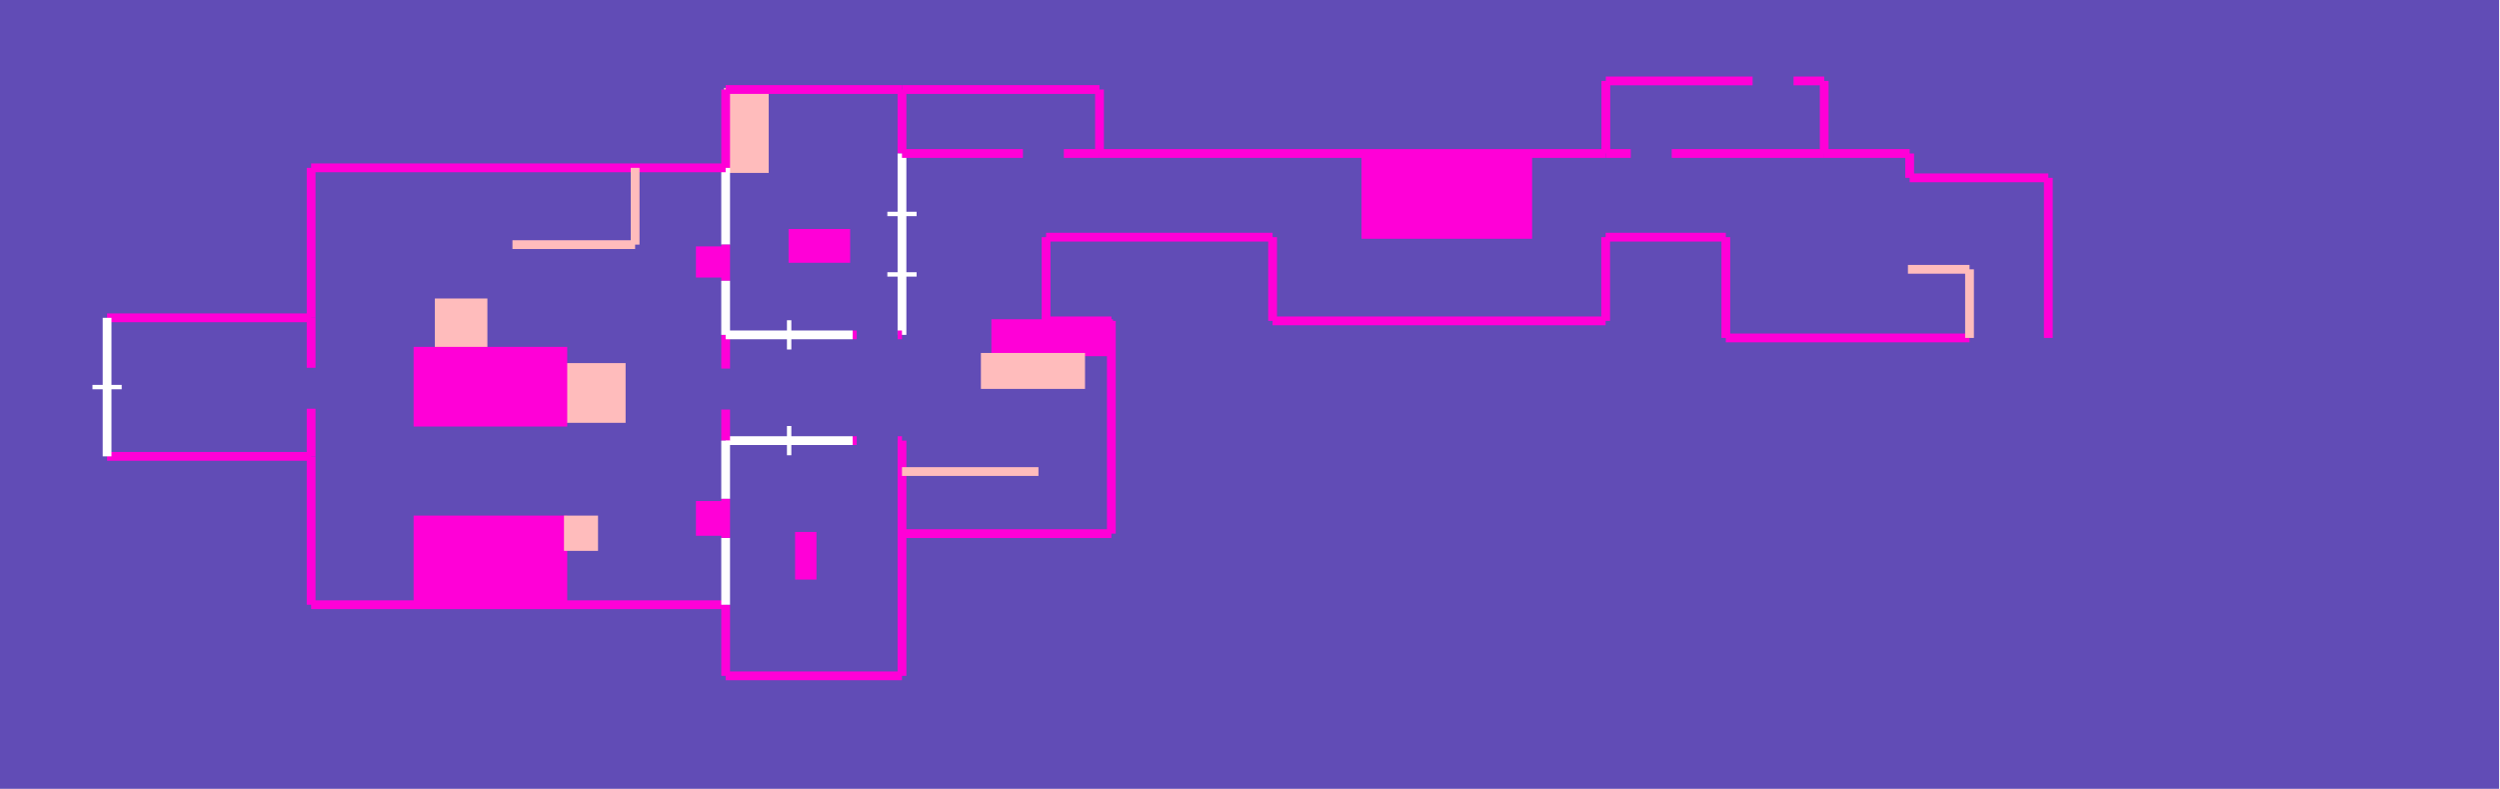
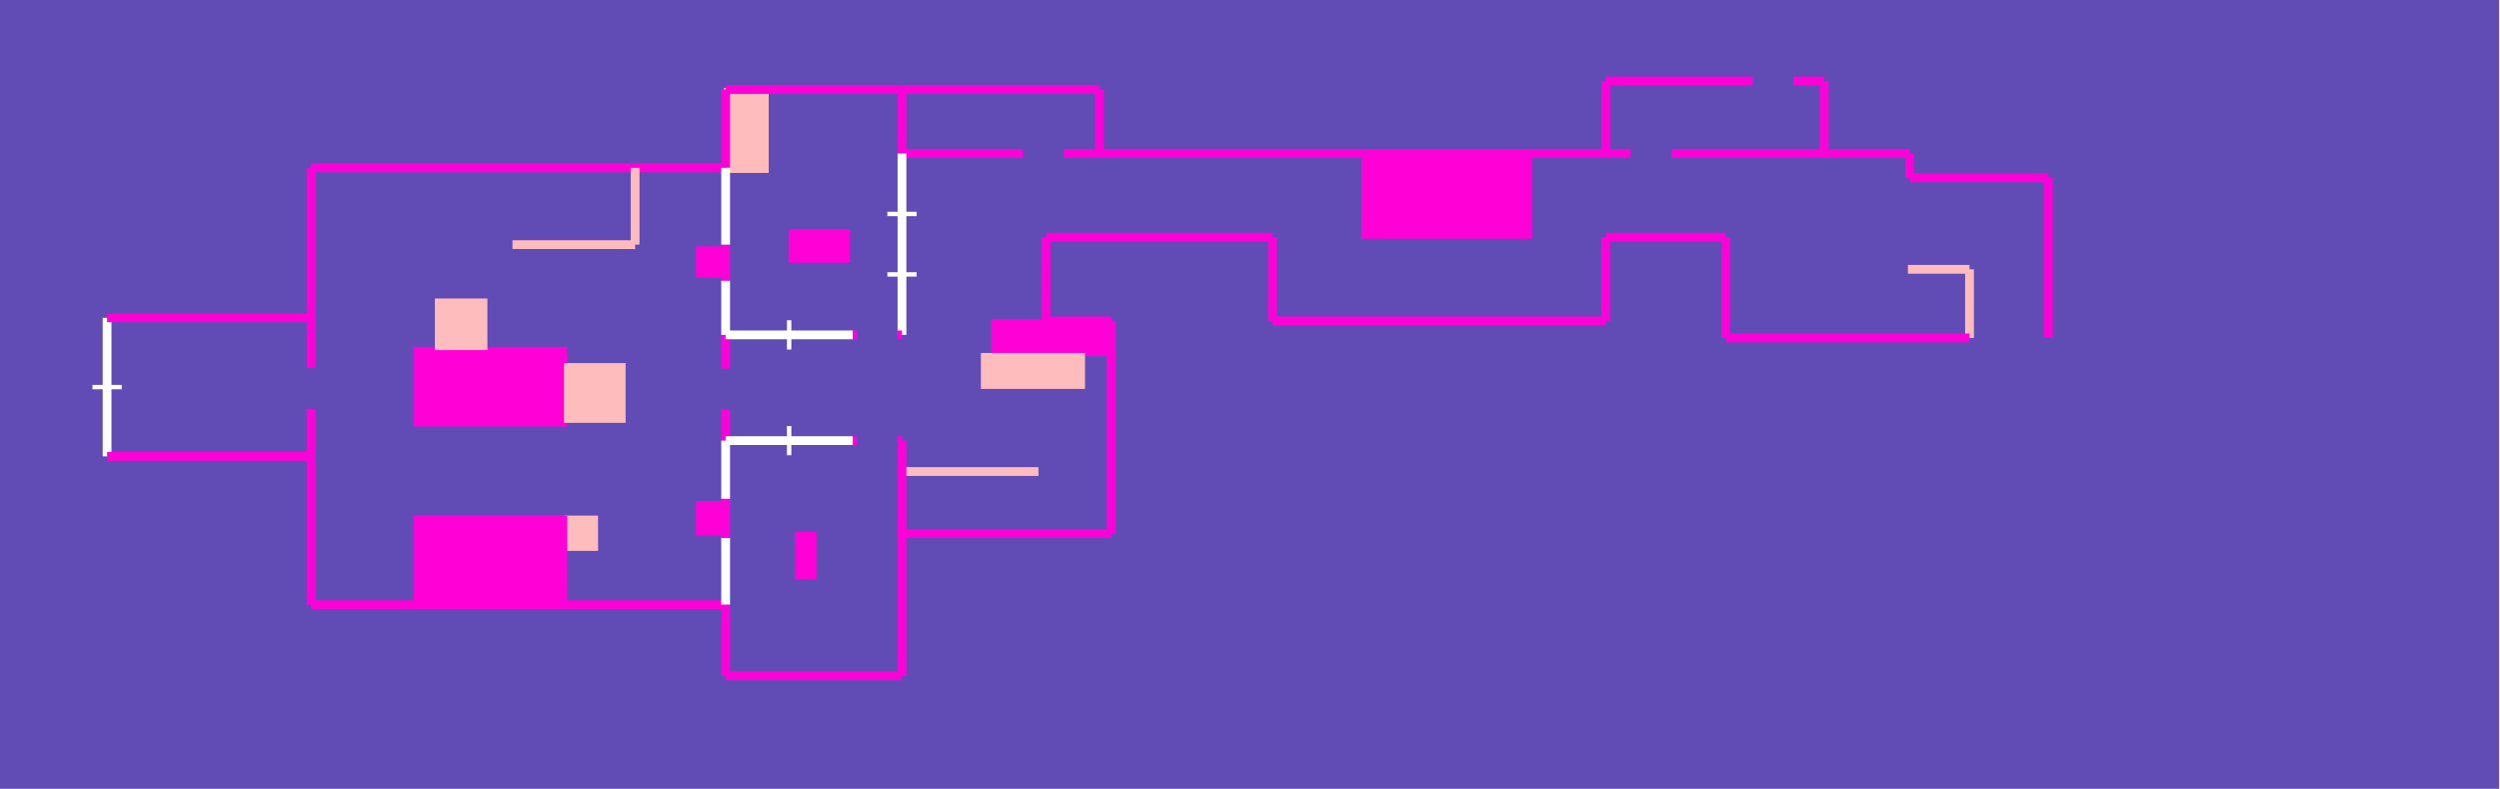
<svg xmlns="http://www.w3.org/2000/svg" viewBox="-220 -53 580 183">
  <rect fill="#614CB6" height="183" width="580" x="-220" y="-53" />
+   <path d="M-58.1,-70.925 L-51.585,-70.925 L-51.585,-63.615 L-58.1,-63.615 z" fill="#FF00D7" stroke="#FF00D7" stroke-width="0.75" transform="scale(1, -1)" />
+   <path d="M-41.962,13.257 L-51.585,13.257 L-51.585,32.231 L-41.962,32.231 z" fill="#FFBCBC" stroke="#FFBCBC" stroke-width="0.75" transform="scale(1, -1)" />
+   <path d="M-81.577,-74.426 L-88.727,-74.426 L-88.727,-66.995 L-81.577,-66.995 z" fill="#FFBCBC" stroke="#FFBCBC" stroke-width="0.75" transform="scale(1, -1)" />
+   <path d="M-51.585,-11.014 L-58.1,-11.014 L-58.1,-4.539 L-51.585,-4.539 z" fill="#FF00D7" stroke="#FF00D7" stroke-width="0.75" transform="scale(1, -1)" />
+   <path d="M-23.064,-7.592 L-36.601,-7.592 L-36.601,-0.505 L-23.064,-0.505 z" fill="#FF00D7" stroke="#FF00D7" stroke-width="0.75" transform="scale(1, -1)" />
+   <path d="M135.214,17.388 L96.369,17.388 L96.369,-2.022 L135.214,-2.022 z" fill="#FF00D7" stroke="#FF00D7" stroke-width="0.75" transform="scale(1, -1)" />
+   <path d="M-123.628,-27.852 L-88.727,-27.852 L-88.727,-45.58 L-123.628,-45.58 z" fill="#FF00D7" stroke="#FF00D7" stroke-width="0.75" transform="scale(1, -1)" />
+   <path d="M-88.727,-31.614 L-75.176,-31.614 L-75.176,-44.719 L-88.727,-44.719 z" fill="#FFBCBC" stroke="#FFBCBC" stroke-width="0.75" transform="scale(1, -1)" />
  <path d="M-123.628,-87.299 L-88.727,-87.299 L-88.727,-66.995 L-123.628,-66.995 z" fill="#FF00D7" stroke="#FF00D7" stroke-width="0.75" transform="scale(1, -1)" />
  <path d="M10.465,-29.262 L37.939,-29.262 L37.939,-21.444 L10.465,-21.444 z" fill="#FF00D7" stroke="#FF00D7" stroke-width="0.75" transform="scale(1, -1)" />
-   <path d="M135.214,17.388 L96.369,17.388 L96.369,-2.022 L135.214,-2.022 z" fill="#FF00D7" stroke="#FF00D7" stroke-width="0.75" transform="scale(1, -1)" />
  <path d="M8.037,-36.849 L31.45,-36.849 L31.45,-29.262 L8.037,-29.262 z" fill="#FFBCBC" stroke="#FFBCBC" stroke-width="0.75" transform="scale(1, -1)" />
-   <path d="M-88.727,-31.614 L-75.176,-31.614 L-75.176,-44.719 L-88.727,-44.719 z" fill="#FFBCBC" stroke="#FFBCBC" stroke-width="0.75" transform="scale(1, -1)" />
-   <path d="M-41.962,13.257 L-51.585,13.257 L-51.585,32.231 L-41.962,32.231 z" fill="#FFBCBC" stroke="#FFBCBC" stroke-width="0.75" transform="scale(1, -1)" />
-   <path d="M-23.064,-7.592 L-36.601,-7.592 L-36.601,-0.505 L-23.064,-0.505 z" fill="#FF00D7" stroke="#FF00D7" stroke-width="0.75" transform="scale(1, -1)" />
-   <path d="M-58.1,-70.925 L-51.585,-70.925 L-51.585,-63.615 L-58.1,-63.615 z" fill="#FF00D7" stroke="#FF00D7" stroke-width="0.75" transform="scale(1, -1)" />
-   <path d="M-51.585,-11.014 L-58.1,-11.014 L-58.1,-4.539 L-51.585,-4.539 z" fill="#FF00D7" stroke="#FF00D7" stroke-width="0.75" transform="scale(1, -1)" />
+   <path d="M-107.255,-16.626 L-118.696,-16.626 L-118.696,-27.852 L-107.255,-27.852 z" fill="#FFBCBC" stroke="#FFBCBC" stroke-width="0.75" transform="scale(1, -1)" />
  <path d="M-30.881,-81.089 L-35.089,-81.089 L-35.089,-70.789 L-30.881,-70.789 z" fill="#FF00D7" stroke="#FF00D7" stroke-width="0.75" transform="scale(1, -1)" />
-   <path d="M-81.577,-74.426 L-88.727,-74.426 L-88.727,-66.995 L-81.577,-66.995 z" fill="#FFBCBC" stroke="#FFBCBC" stroke-width="0.75" transform="scale(1, -1)" />
-   <path d="M-107.255,-16.626 L-118.696,-16.626 L-118.696,-27.852 L-107.255,-27.852 z" fill="#FFBCBC" stroke="#FFBCBC" stroke-width="0.75" transform="scale(1, -1)" />
-   <path d="M-123.628,-27.852 L-88.727,-27.852 L-88.727,-45.58 L-123.628,-45.58 z" fill="#FF00D7" stroke="#FF00D7" stroke-width="0.75" transform="scale(1, -1)" />
-   <path d="M-195.146,-20.733 L-147.789,-20.733 z" fill="none" stroke="#FF00D7" stroke-width="2.036" transform="scale(1, -1)" />
+   <path d="M-147.789,-20.733 L-147.789,14.059 z" fill="none" stroke="#FF00D7" stroke-width="2.036" transform="scale(1, -1)" />
+   <path d="M255.404,11.74 L255.404,-25.4 z" fill="none" stroke="#FF00D7" stroke-width="2.036" transform="scale(1, -1)" />
+   <path d="M37.939,-21.444 L37.939,-70.804 z" fill="none" stroke="#FF00D7" stroke-width="2.036" transform="scale(1, -1)" />
+   <path d="M-72.593,-3.754 L-101.063,-3.754 z" fill="none" stroke="#FFBCBC" stroke-width="2.036" transform="scale(1, -1)" />
+   <path d="M-51.585,-24.691 L-51.585,-32.513 z" fill="none" stroke="#FF00D7" stroke-width="2.036" transform="scale(1, -1)" />
+   <path d="M-51.585,-42.016 L-51.585,-49.225 z" fill="none" stroke="#FF00D7" stroke-width="2.036" transform="scale(1, -1)" />
+   <path d="M75.358,-21.444 L75.358,-2.022 z" fill="none" stroke="#FF00D7" stroke-width="2.036" transform="scale(1, -1)" />
+   <path d="M237.112,-9.481 L237.112,-25.4 z" fill="none" stroke="#FFBCBC" stroke-width="2.036" transform="scale(1, -1)" />
+   <path d="M152.658,-2.022 L152.658,-21.444 z" fill="none" stroke="#FF00D7" stroke-width="2.036" transform="scale(1, -1)" />
+   <path d="M180.553,-25.4 L180.553,-2.022 z" fill="none" stroke="#FF00D7" stroke-width="2.036" transform="scale(1, -1)" />
+   <path d="M203.386,17.388 L203.386,34.224 z" fill="none" stroke="#FF00D7" stroke-width="2.036" transform="scale(1, -1)" />
+   <path d="M-51.585,-49.225 L-51.585,-62.735 z" fill="none" stroke="#FFFFFF" stroke-width="2.036" transform="scale(1, -1)" />
+   <path d="M-147.789,-87.299 L-51.585,-87.299 z" fill="none" stroke="#FF00D7" stroke-width="2.036" transform="scale(1, -1)" />
+   <path d="M223.216,11.74 L255.404,11.74 z" fill="none" stroke="#FF00D7" stroke-width="2.036" transform="scale(1, -1)" />
+   <path d="M180.553,-2.022 L152.658,-2.022 z" fill="none" stroke="#FF00D7" stroke-width="2.036" transform="scale(1, -1)" />
+   <path d="M-195.146,-52.874 L-195.146,-20.733 z" fill="none" stroke="#FFFFFF" stroke-width="2.036" transform="scale(1, -1)" />
+   <path d="M-191.752,-36.803 L-198.54,-36.803 z" fill="none" stroke="#FFFFFF" stroke-width="1.018" transform="scale(1, -1)" />
+   <path d="M75.358,-2.022 L22.785,-2.022 z" fill="none" stroke="#FF00D7" stroke-width="2.036" transform="scale(1, -1)" />
+   <path d="M-51.585,-12.147 L-51.585,-3.754 z" fill="none" stroke="#FF00D7" stroke-width="2.036" transform="scale(1, -1)" />
+   <path d="M22.785,-2.022 L22.785,-21.444 z" fill="none" stroke="#FF00D7" stroke-width="2.036" transform="scale(1, -1)" />
+   <path d="M203.386,34.224 L196.271,34.224 z" fill="none" stroke="#FF00D7" stroke-width="2.036" transform="scale(1, -1)" />
+   <path d="M186.767,34.224 L152.701,34.224 z" fill="none" stroke="#FF00D7" stroke-width="2.036" transform="scale(1, -1)" />
+   <path d="M152.701,34.224 L152.701,17.388 z" fill="none" stroke="#FF00D7" stroke-width="2.036" transform="scale(1, -1)" />
+   <path d="M-10.657,-49.225 L-11.655,-49.225 z" fill="none" stroke="#FF00D7" stroke-width="2.036" transform="scale(1, -1)" />
+   <path d="M-21.158,-49.225 L-22.105,-49.225 z" fill="none" stroke="#FF00D7" stroke-width="2.036" transform="scale(1, -1)" />
+   <path d="M37.939,-70.804 L-10.657,-70.804 z" fill="none" stroke="#FF00D7" stroke-width="2.036" transform="scale(1, -1)" />
+   <path d="M-10.657,32.231 L-10.657,17.388 z" fill="none" stroke="#FF00D7" stroke-width="2.036" transform="scale(1, -1)" />
+   <path d="M-51.585,14.059 L-147.789,14.059 z" fill="none" stroke="#FF00D7" stroke-width="2.036" transform="scale(1, -1)" />
  <path d="M-51.585,-49.225 L-22.105,-49.225 z" fill="none" stroke="#FFFFFF" stroke-width="2.036" transform="scale(1, -1)" />
  <path d="M-36.845,-52.619 L-36.845,-45.831 z" fill="none" stroke="#FFFFFF" stroke-width="1.018" transform="scale(1, -1)" />
+   <path d="M223.216,11.74 L223.216,17.388 z" fill="none" stroke="#FF00D7" stroke-width="2.036" transform="scale(1, -1)" />
+   <path d="M-51.585,-71.784 L-51.585,-87.299 z" fill="none" stroke="#FFFFFF" stroke-width="2.036" transform="scale(1, -1)" />
+   <path d="M-51.585,-12.147 L-51.585,-24.691 z" fill="none" stroke="#FFFFFF" stroke-width="2.036" transform="scale(1, -1)" />
+   <path d="M-10.657,-103.795 L-51.585,-103.795 z" fill="none" stroke="#FF00D7" stroke-width="2.036" transform="scale(1, -1)" />
+   <path d="M-51.585,32.231 L-51.585,14.059 z" fill="none" stroke="#FF00D7" stroke-width="2.036" transform="scale(1, -1)" />
+   <path d="M-22.105,-24.691 L-51.585,-24.691 z" fill="none" stroke="#FFFFFF" stroke-width="2.036" transform="scale(1, -1)" />
+   <path d="M-36.845,-21.297 L-36.845,-28.085 z" fill="none" stroke="#FFFFFF" stroke-width="1.018" transform="scale(1, -1)" />
+   <path d="M-10.657,32.231 L-51.585,32.231 z" fill="none" stroke="#FF00D7" stroke-width="2.036" transform="scale(1, -1)" />
+   <path d="M-10.657,17.388 L17.409,17.388 z" fill="none" stroke="#FF00D7" stroke-width="2.036" transform="scale(1, -1)" />
+   <path d="M26.912,17.388 L35.186,17.388 z" fill="none" stroke="#FF00D7" stroke-width="2.036" transform="scale(1, -1)" />
+   <path d="M237.112,-25.4 L180.553,-25.4 z" fill="none" stroke="#FF00D7" stroke-width="2.036" transform="scale(1, -1)" />
+   <path d="M-147.789,-87.299 L-147.789,-52.874 z" fill="none" stroke="#FF00D7" stroke-width="2.036" transform="scale(1, -1)" />
+   <path d="M152.701,17.388 L158.489,17.388 z" fill="none" stroke="#FF00D7" stroke-width="2.036" transform="scale(1, -1)" />
+   <path d="M167.993,17.388 L203.386,17.388 z" fill="none" stroke="#FF00D7" stroke-width="2.036" transform="scale(1, -1)" />
+   <path d="M21.019,-56.399 L-10.657,-56.399 z" fill="none" stroke="#FFBCBC" stroke-width="2.036" transform="scale(1, -1)" />
+   <path d="M-51.585,14.059 L-51.585,-3.754 z" fill="none" stroke="#FFFFFF" stroke-width="2.036" transform="scale(1, -1)" />
+   <path d="M152.658,-21.444 L75.358,-21.444 z" fill="none" stroke="#FF00D7" stroke-width="2.036" transform="scale(1, -1)" />
+   <path d="M-72.593,-3.754 L-72.593,14.059 z" fill="none" stroke="#FFBCBC" stroke-width="2.036" transform="scale(1, -1)" />
  <path d="M-10.657,-49.225 L-10.657,-103.795 z" fill="none" stroke="#FF00D7" stroke-width="2.036" transform="scale(1, -1)" />
-   <path d="M-51.585,14.059 L-51.585,-3.754 z" fill="none" stroke="#FFFFFF" stroke-width="2.036" transform="scale(1, -1)" />
-   <path d="M-10.657,-49.225 L-11.655,-49.225 z" fill="none" stroke="#FF00D7" stroke-width="2.036" transform="scale(1, -1)" />
-   <path d="M-21.158,-49.225 L-22.105,-49.225 z" fill="none" stroke="#FF00D7" stroke-width="2.036" transform="scale(1, -1)" />
-   <path d="M75.358,-2.022 L22.785,-2.022 z" fill="none" stroke="#FF00D7" stroke-width="2.036" transform="scale(1, -1)" />
-   <path d="M203.386,34.224 L196.271,34.224 z" fill="none" stroke="#FF00D7" stroke-width="2.036" transform="scale(1, -1)" />
-   <path d="M186.767,34.224 L152.701,34.224 z" fill="none" stroke="#FF00D7" stroke-width="2.036" transform="scale(1, -1)" />
-   <path d="M152.658,-2.022 L152.658,-21.444 z" fill="none" stroke="#FF00D7" stroke-width="2.036" transform="scale(1, -1)" />
-   <path d="M-51.585,14.059 L-147.789,14.059 z" fill="none" stroke="#FF00D7" stroke-width="2.036" transform="scale(1, -1)" />
-   <path d="M37.939,-70.804 L-10.657,-70.804 z" fill="none" stroke="#FF00D7" stroke-width="2.036" transform="scale(1, -1)" />
-   <path d="M237.112,-25.4 L180.553,-25.4 z" fill="none" stroke="#FF00D7" stroke-width="2.036" transform="scale(1, -1)" />
-   <path d="M203.386,17.388 L203.386,34.224 z" fill="none" stroke="#FF00D7" stroke-width="2.036" transform="scale(1, -1)" />
-   <path d="M37.939,-21.444 L37.939,-70.804 z" fill="none" stroke="#FF00D7" stroke-width="2.036" transform="scale(1, -1)" />
-   <path d="M152.701,17.388 L35.186,17.388 z" fill="none" stroke="#FF00D7" stroke-width="2.036" transform="scale(1, -1)" />
+   <path d="M-51.585,-87.299 L-51.585,-103.795 z" fill="none" stroke="#FF00D7" stroke-width="2.036" transform="scale(1, -1)" />
+   <path d="M35.186,32.231 L-10.657,32.231 z" fill="none" stroke="#FF00D7" stroke-width="2.036" transform="scale(1, -1)" />
+   <path d="M-195.146,-20.733 L-147.789,-20.733 z" fill="none" stroke="#FF00D7" stroke-width="2.036" transform="scale(1, -1)" />
+   <path d="M222.817,-9.481 L237.112,-9.481 z" fill="none" stroke="#FFBCBC" stroke-width="2.036" transform="scale(1, -1)" />
  <path d="M22.785,-21.444 L37.939,-21.444 z" fill="none" stroke="#FF00D7" stroke-width="2.036" transform="scale(1, -1)" />
-   <path d="M-51.585,-12.147 L-51.585,-3.754 z" fill="none" stroke="#FF00D7" stroke-width="2.036" transform="scale(1, -1)" />
-   <path d="M152.701,34.224 L152.701,17.388 z" fill="none" stroke="#FF00D7" stroke-width="2.036" transform="scale(1, -1)" />
-   <path d="M-51.585,-24.691 L-51.585,-32.513 z" fill="none" stroke="#FF00D7" stroke-width="2.036" transform="scale(1, -1)" />
-   <path d="M-51.585,-42.016 L-51.585,-49.225 z" fill="none" stroke="#FF00D7" stroke-width="2.036" transform="scale(1, -1)" />
-   <path d="M-72.593,-3.754 L-72.593,14.059 z" fill="none" stroke="#FFBCBC" stroke-width="2.036" transform="scale(1, -1)" />
-   <path d="M-10.657,32.231 L-51.585,32.231 z" fill="none" stroke="#FF00D7" stroke-width="2.036" transform="scale(1, -1)" />
  <path d="M35.186,32.231 L35.186,17.388 z" fill="none" stroke="#FF00D7" stroke-width="2.036" transform="scale(1, -1)" />
-   <path d="M35.186,32.231 L-10.657,32.231 z" fill="none" stroke="#FF00D7" stroke-width="2.036" transform="scale(1, -1)" />
-   <path d="M180.553,-25.4 L180.553,-2.022 z" fill="none" stroke="#FF00D7" stroke-width="2.036" transform="scale(1, -1)" />
-   <path d="M-51.585,-49.225 L-51.585,-62.735 z" fill="none" stroke="#FFFFFF" stroke-width="2.036" transform="scale(1, -1)" />
-   <path d="M-10.657,32.231 L-10.657,17.388 z" fill="none" stroke="#FF00D7" stroke-width="2.036" transform="scale(1, -1)" />
-   <path d="M21.019,-56.399 L-10.657,-56.399 z" fill="none" stroke="#FFBCBC" stroke-width="2.036" transform="scale(1, -1)" />
-   <path d="M-147.789,-87.299 L-51.585,-87.299 z" fill="none" stroke="#FF00D7" stroke-width="2.036" transform="scale(1, -1)" />
-   <path d="M222.817,-9.481 L237.112,-9.481 z" fill="none" stroke="#FFBCBC" stroke-width="2.036" transform="scale(1, -1)" />
-   <path d="M-147.789,-87.299 L-147.789,-52.874 z" fill="none" stroke="#FF00D7" stroke-width="2.036" transform="scale(1, -1)" />
  <path d="M-10.657,17.388 L-10.657,-24.691 z" fill="none" stroke="#FFFFFF" stroke-width="2.036" transform="scale(1, -1)" />
  <path d="M-14.051,3.361 L-7.262,3.361 z" fill="none" stroke="#FFFFFF" stroke-width="1.018" transform="scale(1, -1)" />
  <path d="M-14.051,-10.665 L-7.262,-10.665 z" fill="none" stroke="#FFFFFF" stroke-width="1.018" transform="scale(1, -1)" />
-   <path d="M152.701,17.388 L158.489,17.388 z" fill="none" stroke="#FF00D7" stroke-width="2.036" transform="scale(1, -1)" />
-   <path d="M167.993,17.388 L203.386,17.388 z" fill="none" stroke="#FF00D7" stroke-width="2.036" transform="scale(1, -1)" />
-   <path d="M-195.146,-52.874 L-147.789,-52.874 z" fill="none" stroke="#FF00D7" stroke-width="2.036" transform="scale(1, -1)" />
-   <path d="M-51.585,-87.299 L-51.585,-103.795 z" fill="none" stroke="#FF00D7" stroke-width="2.036" transform="scale(1, -1)" />
-   <path d="M-10.657,-103.795 L-51.585,-103.795 z" fill="none" stroke="#FF00D7" stroke-width="2.036" transform="scale(1, -1)" />
-   <path d="M75.358,-21.444 L75.358,-2.022 z" fill="none" stroke="#FF00D7" stroke-width="2.036" transform="scale(1, -1)" />
-   <path d="M-51.585,-71.784 L-51.585,-87.299 z" fill="none" stroke="#FFFFFF" stroke-width="2.036" transform="scale(1, -1)" />
-   <path d="M-51.585,-12.147 L-51.585,-24.691 z" fill="none" stroke="#FFFFFF" stroke-width="2.036" transform="scale(1, -1)" />
+   <path d="M152.701,17.388 L35.186,17.388 z" fill="none" stroke="#FF00D7" stroke-width="2.036" transform="scale(1, -1)" />
+   <path d="M-147.789,-20.733 L-147.789,-32.325 z" fill="none" stroke="#FF00D7" stroke-width="2.036" transform="scale(1, -1)" />
+   <path d="M-147.789,-41.828 L-147.789,-52.874 z" fill="none" stroke="#FF00D7" stroke-width="2.036" transform="scale(1, -1)" />
+   <path d="M203.386,17.388 L223.216,17.388 z" fill="none" stroke="#FF00D7" stroke-width="2.036" transform="scale(1, -1)" />
  <path d="M-22.105,-24.691 L-21.158,-24.691 z" fill="none" stroke="#FF00D7" stroke-width="2.036" transform="scale(1, -1)" />
  <path d="M-11.655,-24.691 L-10.657,-24.691 z" fill="none" stroke="#FF00D7" stroke-width="2.036" transform="scale(1, -1)" />
-   <path d="M-147.789,-20.733 L-147.789,-32.325 z" fill="none" stroke="#FF00D7" stroke-width="2.036" transform="scale(1, -1)" />
-   <path d="M-147.789,-41.828 L-147.789,-52.874 z" fill="none" stroke="#FF00D7" stroke-width="2.036" transform="scale(1, -1)" />
  <path d="M-51.585,-71.784 L-51.585,-62.735 z" fill="none" stroke="#FF00D7" stroke-width="2.036" transform="scale(1, -1)" />
-   <path d="M-51.585,32.231 L-51.585,14.059 z" fill="none" stroke="#FF00D7" stroke-width="2.036" transform="scale(1, -1)" />
-   <path d="M203.386,17.388 L223.216,17.388 z" fill="none" stroke="#FF00D7" stroke-width="2.036" transform="scale(1, -1)" />
-   <path d="M237.112,-9.481 L237.112,-25.4 z" fill="none" stroke="#FFBCBC" stroke-width="2.036" transform="scale(1, -1)" />
-   <path d="M-147.789,-20.733 L-147.789,14.059 z" fill="none" stroke="#FF00D7" stroke-width="2.036" transform="scale(1, -1)" />
-   <path d="M180.553,-2.022 L152.658,-2.022 z" fill="none" stroke="#FF00D7" stroke-width="2.036" transform="scale(1, -1)" />
-   <path d="M-22.105,-24.691 L-51.585,-24.691 z" fill="none" stroke="#FFFFFF" stroke-width="2.036" transform="scale(1, -1)" />
-   <path d="M-36.845,-21.297 L-36.845,-28.085 z" fill="none" stroke="#FFFFFF" stroke-width="1.018" transform="scale(1, -1)" />
-   <path d="M-10.657,17.388 L17.409,17.388 z" fill="none" stroke="#FF00D7" stroke-width="2.036" transform="scale(1, -1)" />
-   <path d="M26.912,17.388 L35.186,17.388 z" fill="none" stroke="#FF00D7" stroke-width="2.036" transform="scale(1, -1)" />
-   <path d="M-72.593,-3.754 L-101.063,-3.754 z" fill="none" stroke="#FFBCBC" stroke-width="2.036" transform="scale(1, -1)" />
-   <path d="M223.216,11.74 L255.404,11.74 z" fill="none" stroke="#FF00D7" stroke-width="2.036" transform="scale(1, -1)" />
-   <path d="M-195.146,-52.874 L-195.146,-20.733 z" fill="none" stroke="#FFFFFF" stroke-width="2.036" transform="scale(1, -1)" />
-   <path d="M-191.752,-36.803 L-198.54,-36.803 z" fill="none" stroke="#FFFFFF" stroke-width="1.018" transform="scale(1, -1)" />
-   <path d="M22.785,-2.022 L22.785,-21.444 z" fill="none" stroke="#FF00D7" stroke-width="2.036" transform="scale(1, -1)" />
-   <path d="M255.404,11.74 L255.404,-25.4 z" fill="none" stroke="#FF00D7" stroke-width="2.036" transform="scale(1, -1)" />
-   <path d="M223.216,11.74 L223.216,17.388 z" fill="none" stroke="#FF00D7" stroke-width="2.036" transform="scale(1, -1)" />
-   <path d="M152.658,-21.444 L75.358,-21.444 z" fill="none" stroke="#FF00D7" stroke-width="2.036" transform="scale(1, -1)" />
+   <path d="M-195.146,-52.874 L-147.789,-52.874 z" fill="none" stroke="#FF00D7" stroke-width="2.036" transform="scale(1, -1)" />
</svg>
